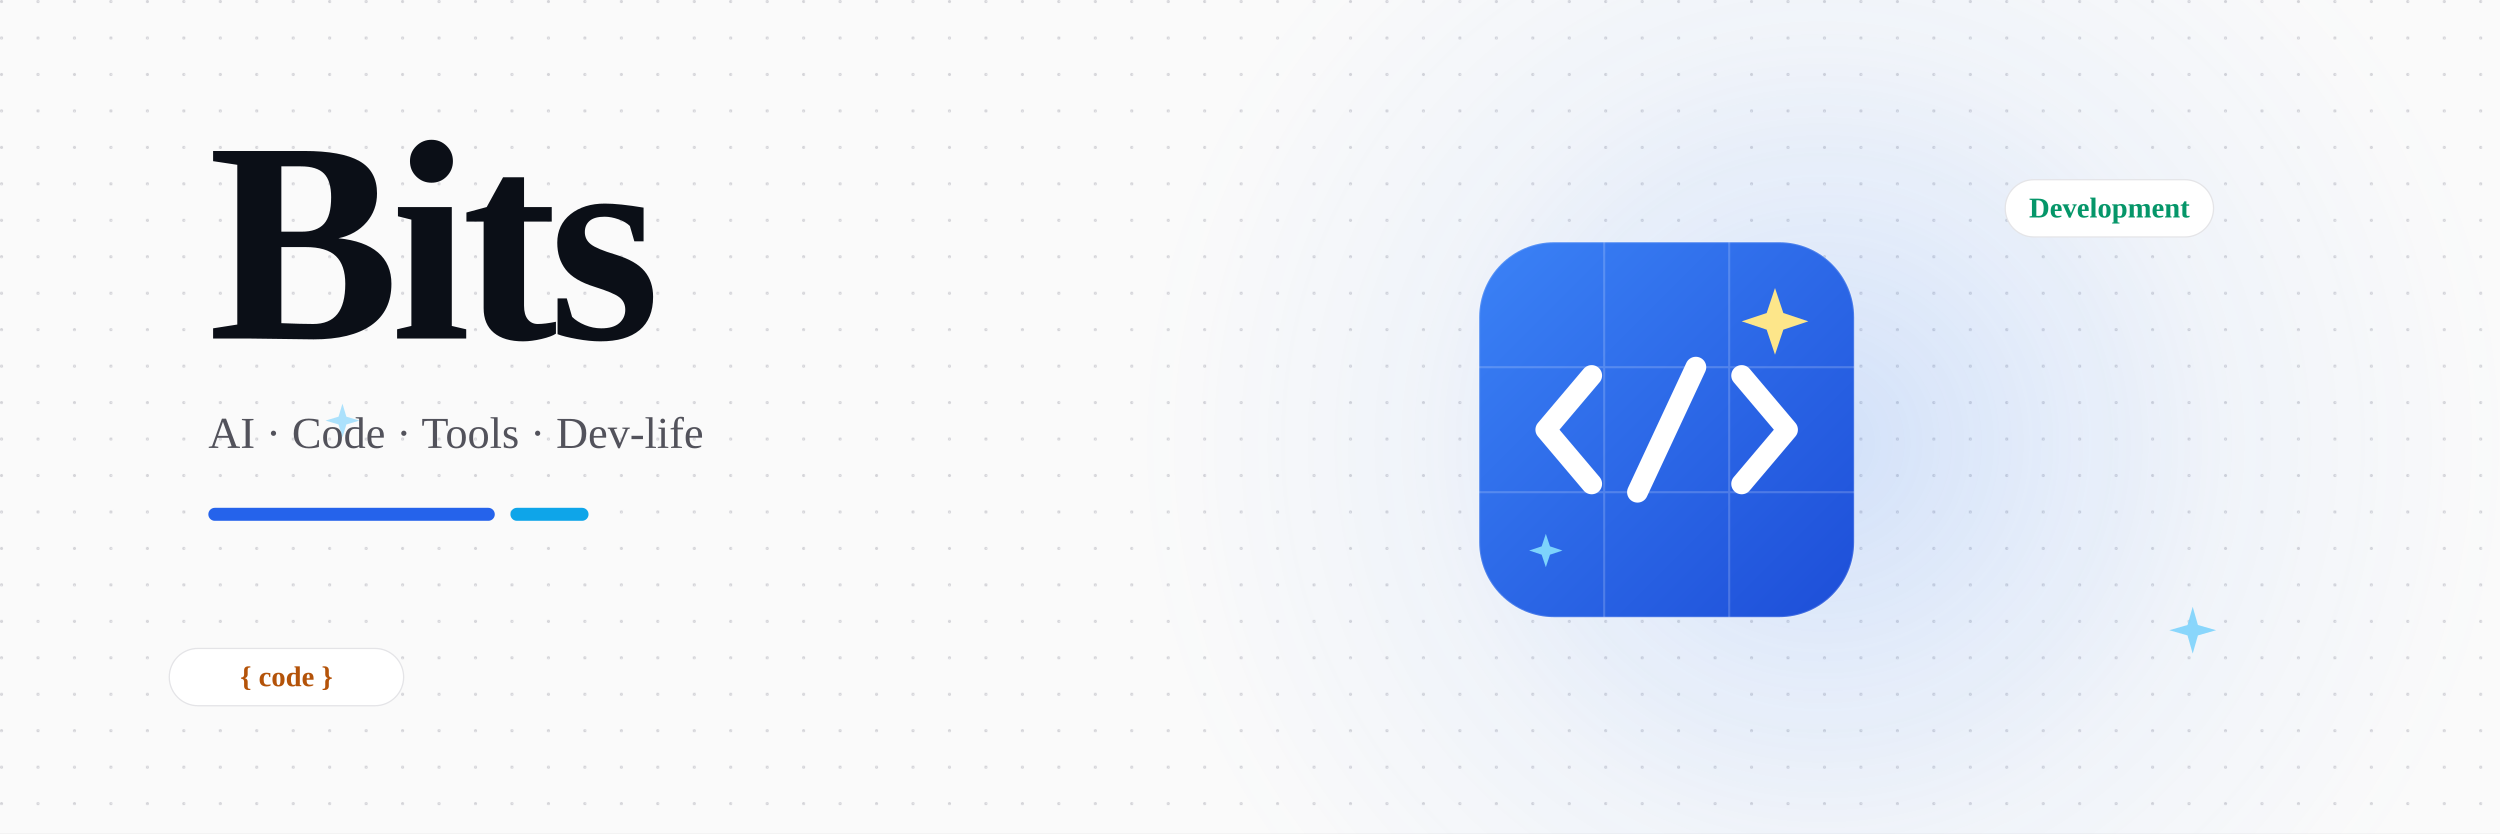
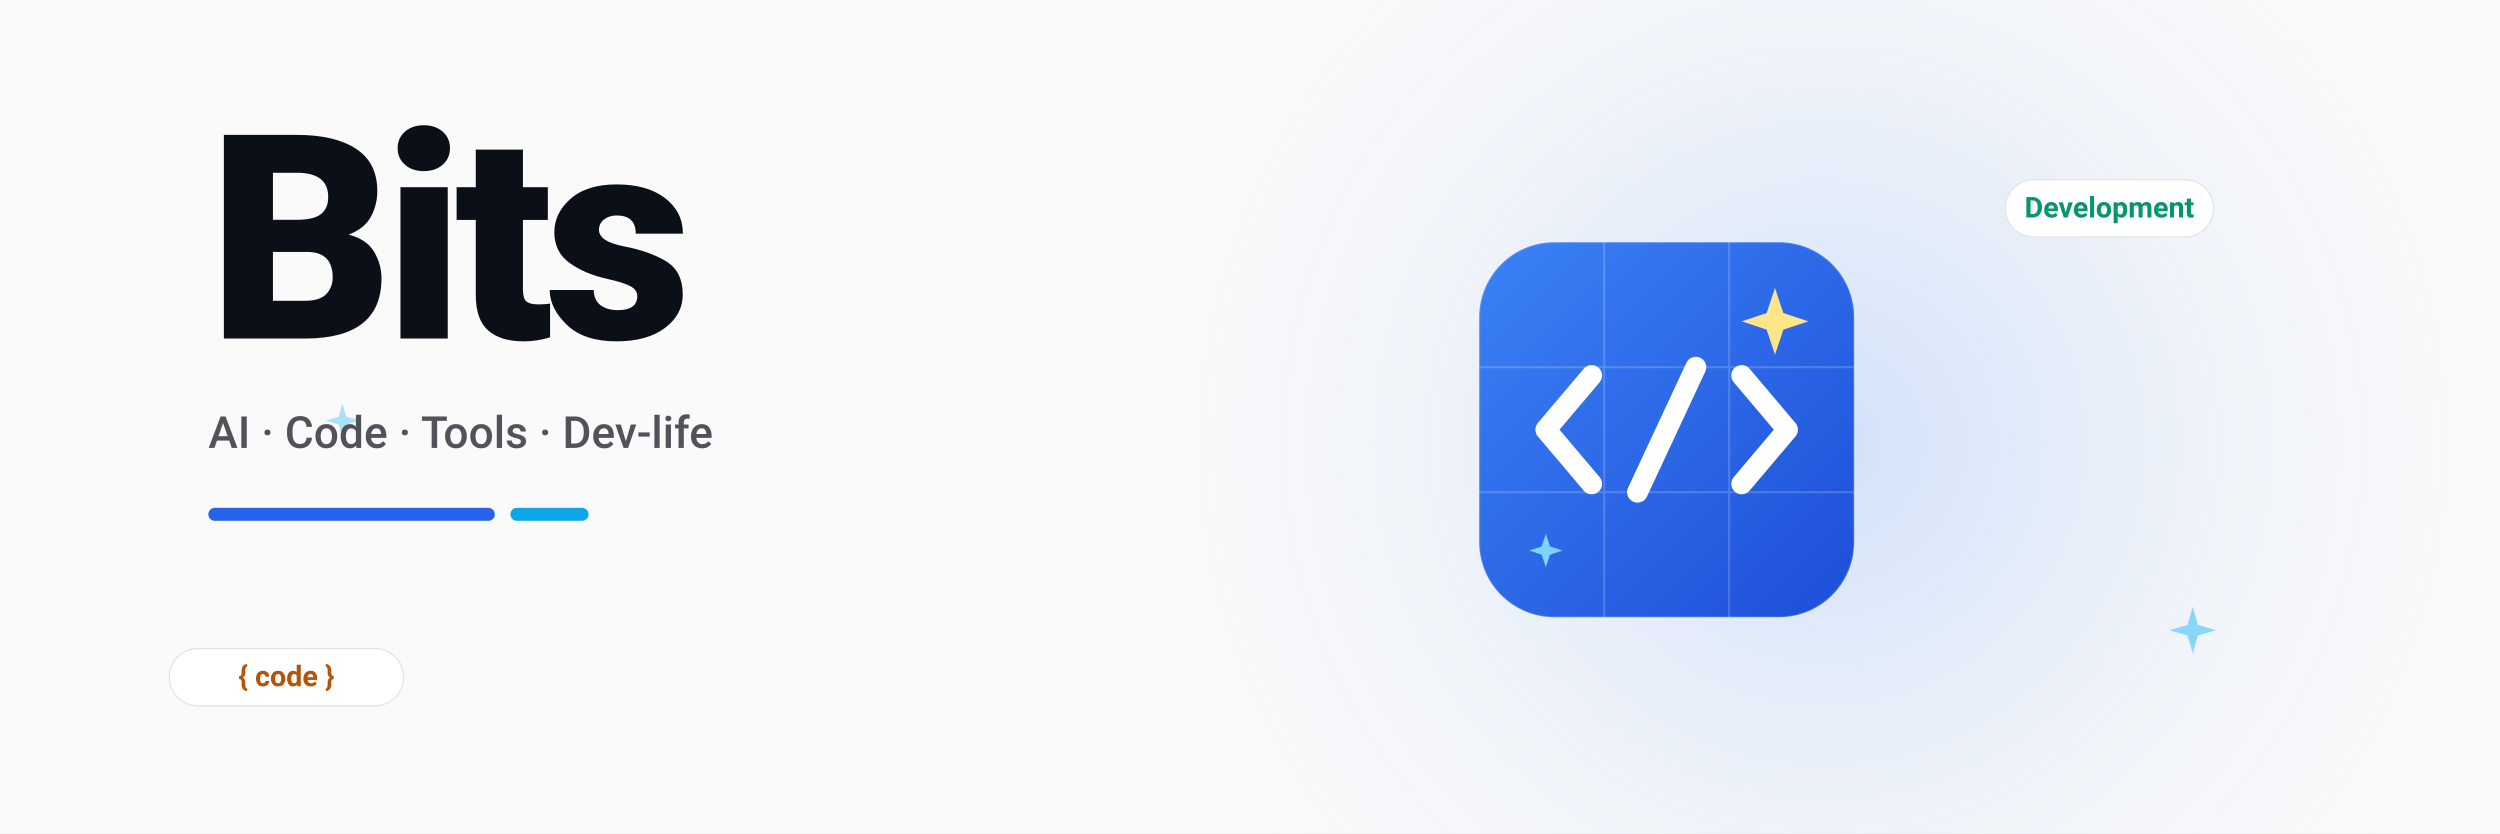
- <svg xmlns="http://www.w3.org/2000/svg" width="1920" height="640" viewBox="0 0 1920 640">
+ <svg xmlns="http://www.w3.org/2000/svg" width="1920" height="640" viewBox="0 0 1920 640" font-family="Onest, system-ui, -apple-system, Segoe UI, Roboto, sans-serif">
  <defs>
-     <pattern id="grid" x="0" y="0" width="28" height="28" patternUnits="userSpaceOnUse">
-       <circle cx="1.2" cy="1.2" r="1.2" fill="#D4D4D8" />
-     </pattern>
    <radialGradient id="glow-blue" cx="50%" cy="50%" r="50%">
      <stop offset="0%" stop-color="#3B82F6" stop-opacity="0.35" />
      <stop offset="60%" stop-color="#3B82F6" stop-opacity="0.08" />
      <stop offset="100%" stop-color="#3B82F6" stop-opacity="0" />
    </radialGradient>
    <linearGradient id="tile-blue" x1="0" y1="0" x2="1" y2="1">
      <stop offset="0%" stop-color="#3B82F6" />
      <stop offset="100%" stop-color="#1D4ED8" />
    </linearGradient>
  </defs>
  <rect width="1920" height="640" fill="#FAFAFA" />
-   <rect width="1920" height="640" fill="url(#grid)" />
  <circle cx="1400" cy="340" r="520" fill="url(#glow-blue)" opacity="0.6" />
  <g font-size="22" font-weight="600">
    <g transform="translate(1620,160)">
      <rect x="-80" y="-22" width="160" height="44" rx="22" fill="#FFFFFF" stroke="#E4E4E7" />
      <text text-anchor="middle" dy="7" fill="#059669">Development</text>
    </g>
    <g transform="translate(220,520)">
      <rect x="-90" y="-22" width="180" height="44" rx="22" fill="#FFFFFF" stroke="#E4E4E7" />
      <text text-anchor="middle" dy="7" fill="#B45309">{ code }</text>
    </g>
  </g>
  <g opacity="0.9">
    <path d="M1680 480 l4 -14 l4 14 l14 4 l-14 4 l-4 14 l-4 -14 l-14 -4 z" fill="#7DD3FC" />
    <path d="M260 320 l3 -10 l3 10 l10 3 l-10 3 l-3 10 l-3 -10 l-10 -3 z" fill="#7DD3FC" opacity="0.7" />
  </g>
  <g transform="translate(1280,330) scale(1.6)">
    <g>
      <rect x="-90" y="-90" width="180" height="180" rx="36" fill="url(#tile-blue)" />
      <rect x="-90" y="-90" width="180" height="180" rx="36" fill="none" stroke="#fff" stroke-opacity="0.16" />
      <g opacity="0.18" stroke="#fff" stroke-width="1">
        <line x1="-90" y1="-30" x2="90" y2="-30" />
        <line x1="-90" y1="30" x2="90" y2="30" />
        <line x1="-30" y1="-90" x2="-30" y2="90" />
        <line x1="30" y1="-90" x2="30" y2="90" />
      </g>
      <g fill="none" stroke="#fff" stroke-width="10" stroke-linecap="round" stroke-linejoin="round">
        <polyline points="-36,-26 -58,0 -36,26" />
        <polyline points="36,-26 58,0 36,26" />
        <line x1="14" y1="-30" x2="-14" y2="30" />
      </g>
      <g transform="translate(52,-52)" fill="#FDE68A">
        <path d="M0 -16 L4 -4 L16 0 L4 4 L0 16 L-4 4 L-16 0 L-4 -4 Z" />
      </g>
      <g transform="translate(-58,58)" fill="#7DD3FC">
        <path d="M0 -8 L2 -2 L8 0 L2 2 L0 8 L-2 2 L-8 0 L-2 -2 Z" />
      </g>
    </g>
  </g>
  <g transform="translate(160,260)">
    <text font-weight="800" font-size="220" letter-spacing="-6.6" fill="#0B0F17">Bits</text>
    <text y="84" font-weight="500" font-size="34" fill="#52525B">AI · Code · Tools · Dev-life</text>
    <g transform="translate(0,130)">
      <rect x="0" y="0" width="220" height="10" rx="5" fill="#2563EB" />
      <rect x="232" y="0" width="60" height="10" rx="5" fill="#0EA5E9" />
    </g>
  </g>
</svg>
